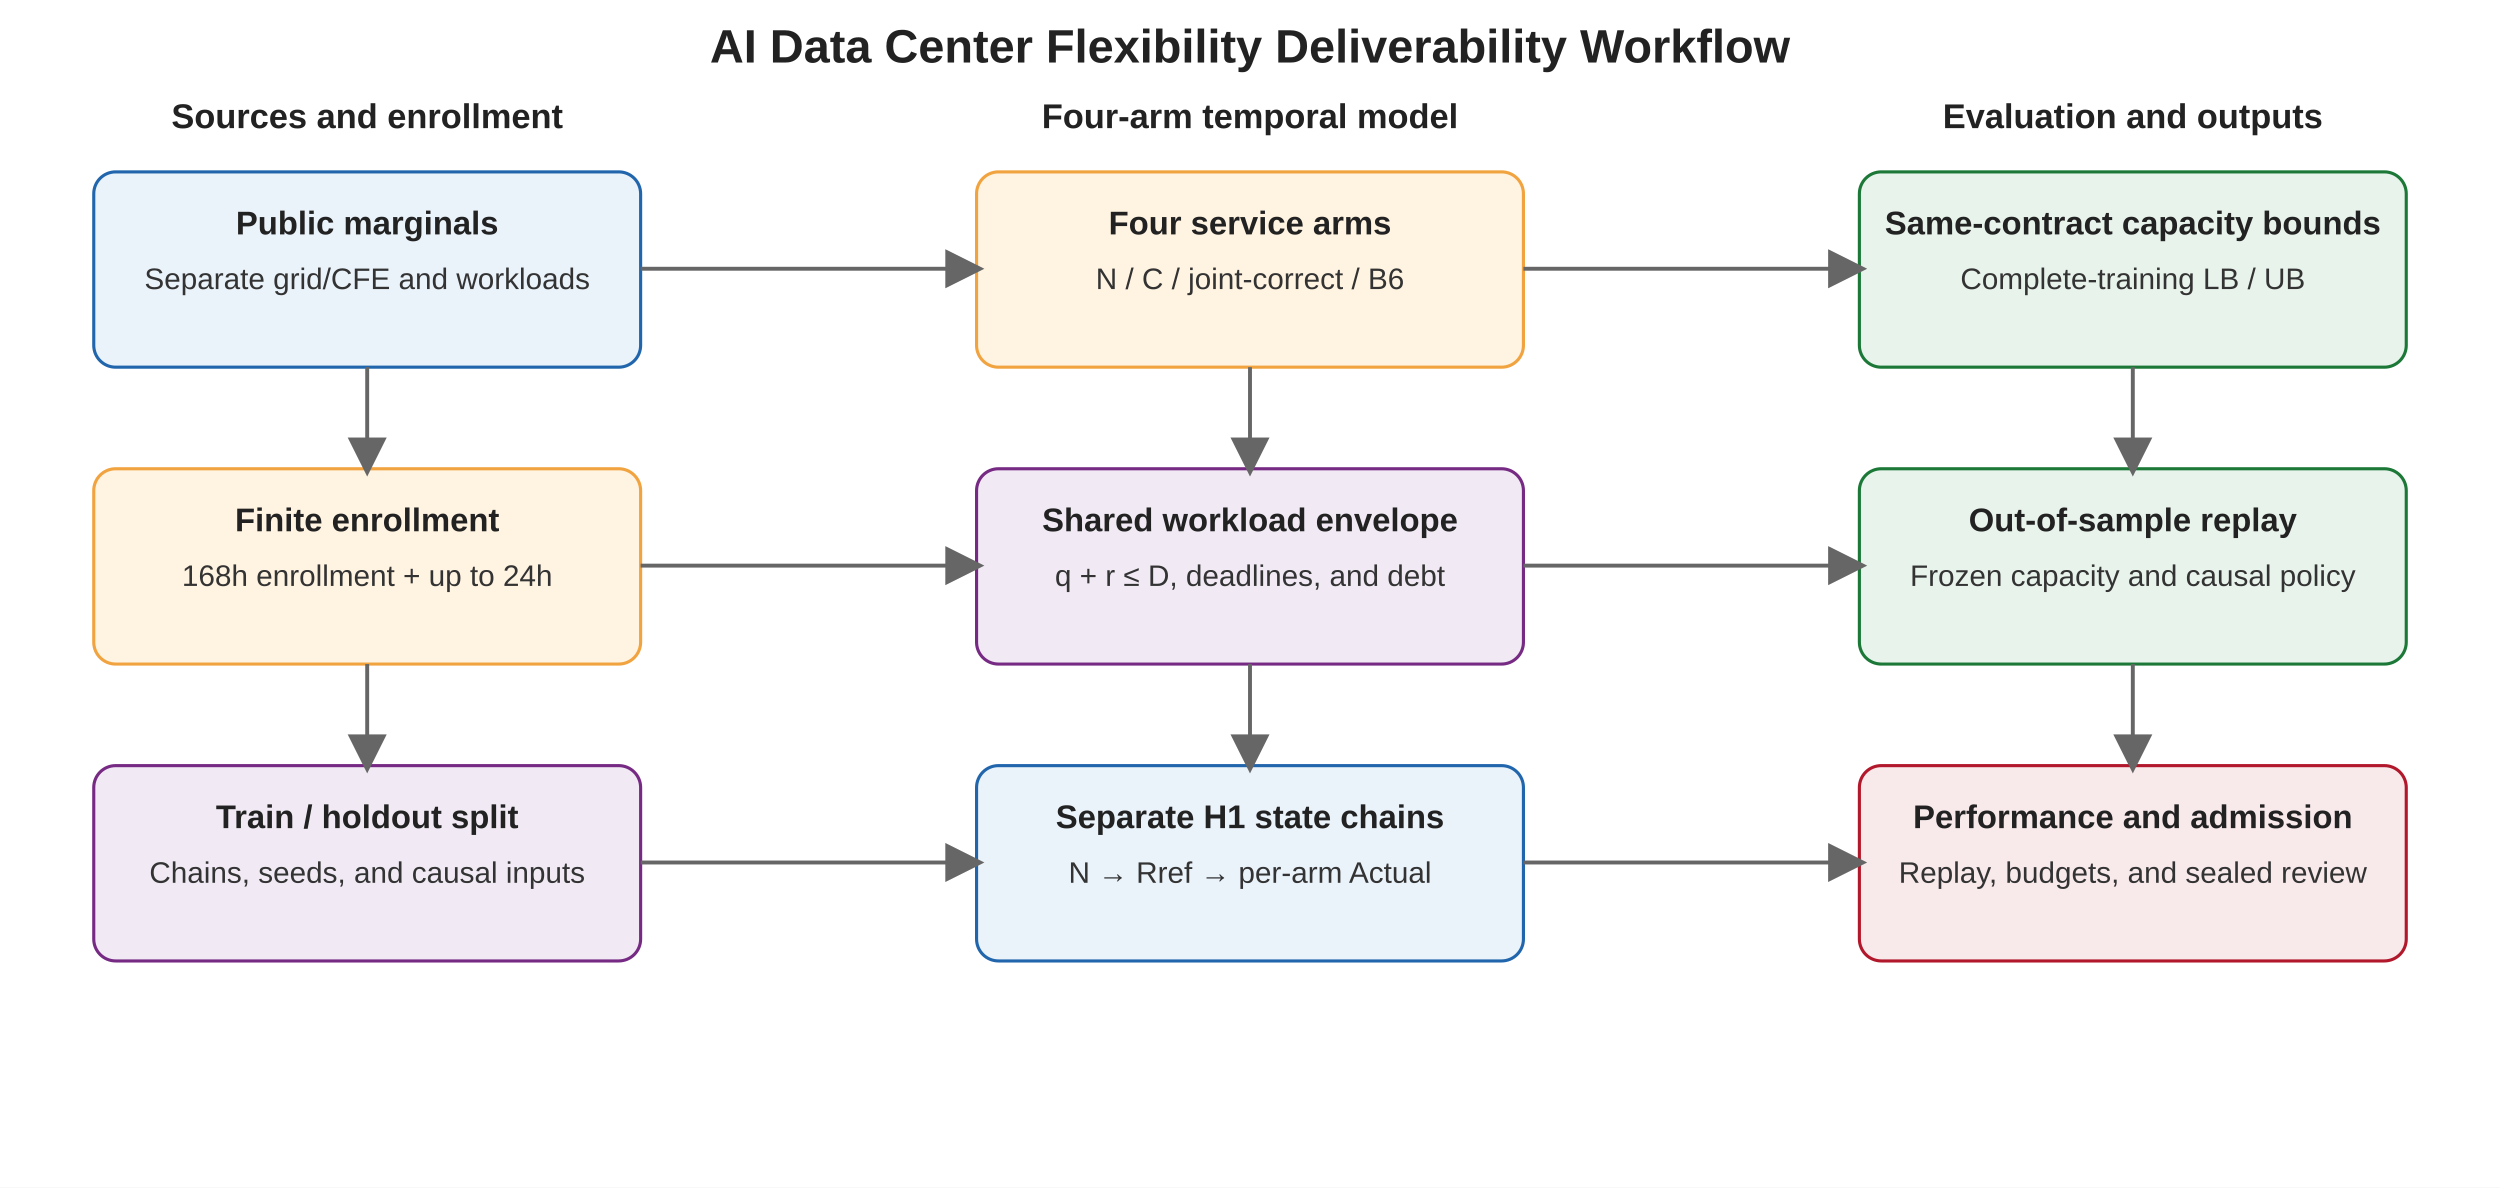
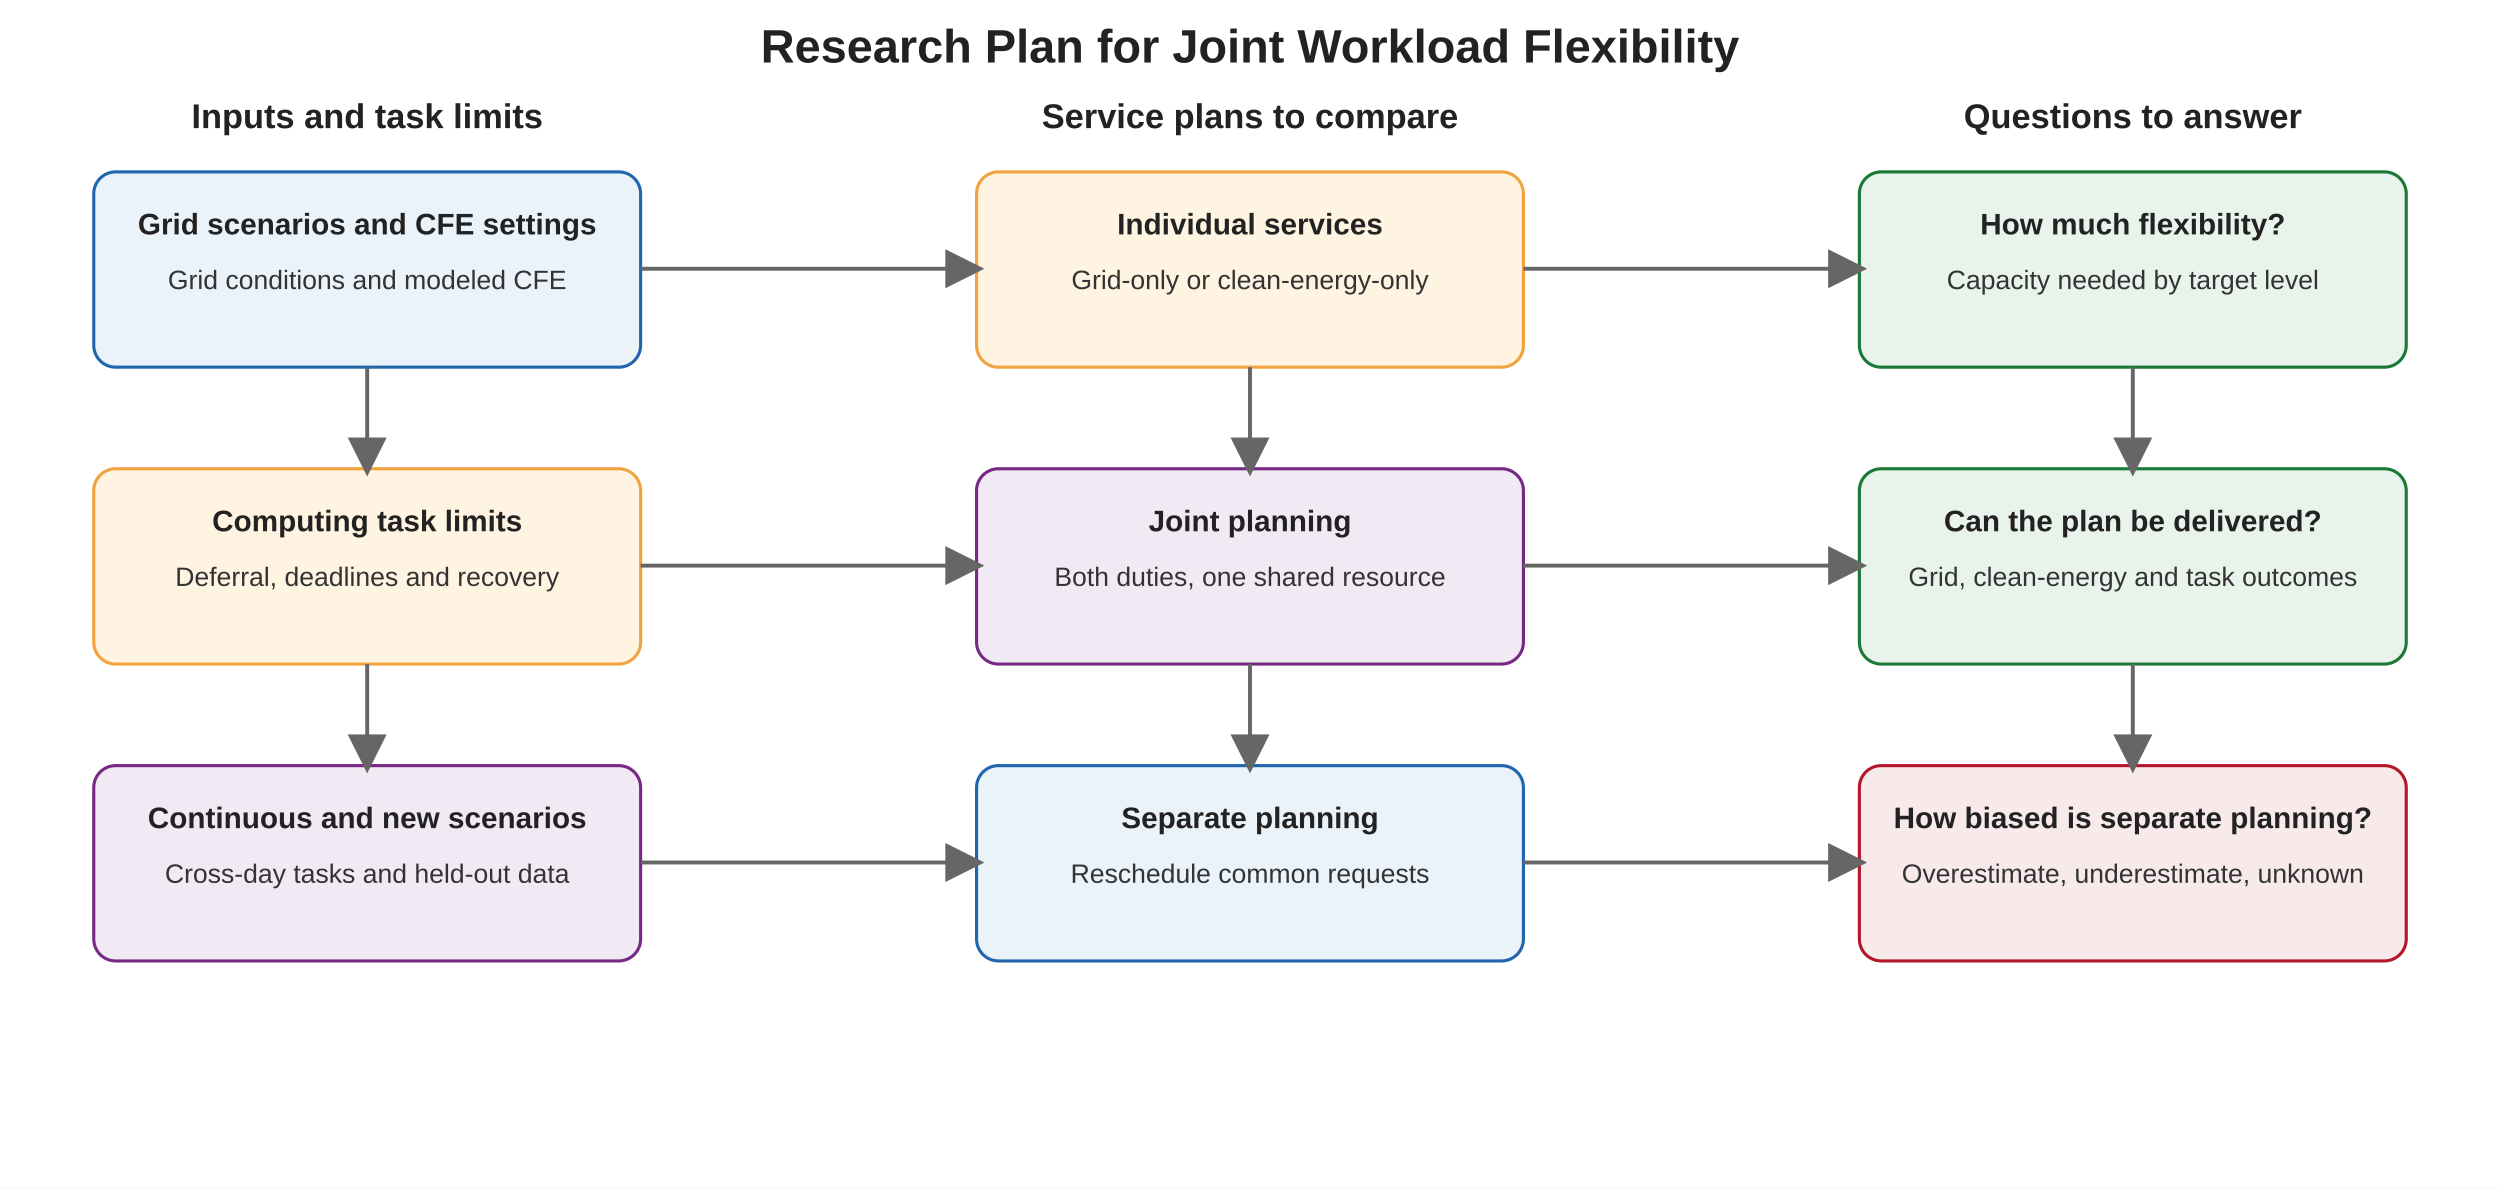
<svg xmlns="http://www.w3.org/2000/svg" width="1600" height="760" viewBox="0 0 1600 760">
  <defs>
    <marker id="arrow" markerWidth="10" markerHeight="10" refX="8" refY="5" orient="auto">
      <path d="M0,0 L10,5 L0,10 z" fill="#666666" />
    </marker>
    <style>
-       .title{font:700 30px Arial,Helvetica,sans-serif;fill:#222222}.lane{font:700 22px Arial,Helvetica,sans-serif;fill:#222222}.head{font:700 21px Arial,Helvetica,sans-serif;fill:#222222}.body{font:400 19px Arial,Helvetica,sans-serif;fill:#333333}.arrow{fill:none;stroke:#666666;stroke-width:2.5;marker-end:url(#arrow)}
+       .title{font:700 30px Arial,Helvetica,sans-serif;fill:#222222}.lane{font:700 22px Arial,Helvetica,sans-serif;fill:#222222}.head{font:700 19px Arial,Helvetica,sans-serif;fill:#222222}.body{font:400 17px Arial,Helvetica,sans-serif;fill:#333333}.arrow{fill:none;stroke:#666666;stroke-width:2.5;marker-end:url(#arrow)}
    </style>
  </defs>
  <rect width="1600" height="760" fill="#FFFFFF" />
-   <text x="800" y="40" text-anchor="middle" class="title">AI Data Center Flexibility Deliverability Workflow</text>
-   <text x="235" y="82" text-anchor="middle" class="lane">Sources and enrollment</text>
-   <text x="800" y="82" text-anchor="middle" class="lane">Four-arm temporal model</text>
-   <text x="1365" y="82" text-anchor="middle" class="lane">Evaluation and outputs</text>
+   <text x="800" y="40" text-anchor="middle" class="title">Research Plan for Joint Workload Flexibility</text>
+   <text x="235" y="82" text-anchor="middle" class="lane">Inputs and task limits</text>
+   <text x="800" y="82" text-anchor="middle" class="lane">Service plans to compare</text>
+   <text x="1365" y="82" text-anchor="middle" class="lane">Questions to answer</text>
  <g>
    <rect x="60" y="110" width="350" height="125" rx="14" fill="#EAF2FA" stroke="#2166AC" stroke-width="2" />
-     <text x="235" y="150" text-anchor="middle" class="head">Public marginals</text>
-     <text x="235" y="185" text-anchor="middle" class="body">Separate grid/CFE and workloads</text>
+     <text x="235" y="150" text-anchor="middle" class="head">Grid scenarios and CFE settings</text>
+     <text x="235" y="185" text-anchor="middle" class="body">Grid conditions and modeled CFE</text>
    <rect x="60" y="300" width="350" height="125" rx="14" fill="#FFF3E1" stroke="#F1A340" stroke-width="2" />
-     <text x="235" y="340" text-anchor="middle" class="head">Finite enrollment</text>
-     <text x="235" y="375" text-anchor="middle" class="body">168h enrollment + up to 24h</text>
+     <text x="235" y="340" text-anchor="middle" class="head">Computing task limits</text>
+     <text x="235" y="375" text-anchor="middle" class="body">Deferral, deadlines and recovery</text>
    <rect x="60" y="490" width="350" height="125" rx="14" fill="#F1EAF5" stroke="#762A83" stroke-width="2" />
-     <text x="235" y="530" text-anchor="middle" class="head">Train / holdout split</text>
-     <text x="235" y="565" text-anchor="middle" class="body">Chains, seeds, and causal inputs</text>
+     <text x="235" y="530" text-anchor="middle" class="head">Continuous and new scenarios</text>
+     <text x="235" y="565" text-anchor="middle" class="body">Cross-day tasks and held-out data</text>
  </g>
  <g>
    <rect x="625" y="110" width="350" height="125" rx="14" fill="#FFF3E1" stroke="#F1A340" stroke-width="2" />
-     <text x="800" y="150" text-anchor="middle" class="head">Four service arms</text>
-     <text x="800" y="185" text-anchor="middle" class="body">N / C / joint-correct / B6</text>
+     <text x="800" y="150" text-anchor="middle" class="head">Individual services</text>
+     <text x="800" y="185" text-anchor="middle" class="body">Grid-only or clean-energy-only</text>
    <rect x="625" y="300" width="350" height="125" rx="14" fill="#F1EAF5" stroke="#762A83" stroke-width="2" />
-     <text x="800" y="340" text-anchor="middle" class="head">Shared workload envelope</text>
-     <text x="800" y="375" text-anchor="middle" class="body">q + r ≤ D, deadlines, and debt</text>
+     <text x="800" y="340" text-anchor="middle" class="head">Joint planning</text>
+     <text x="800" y="375" text-anchor="middle" class="body">Both duties, one shared resource</text>
    <rect x="625" y="490" width="350" height="125" rx="14" fill="#EAF2FA" stroke="#2166AC" stroke-width="2" />
-     <text x="800" y="530" text-anchor="middle" class="head">Separate H1 state chains</text>
-     <text x="800" y="565" text-anchor="middle" class="body">N → Rref → per-arm Actual</text>
+     <text x="800" y="530" text-anchor="middle" class="head">Separate planning</text>
+     <text x="800" y="565" text-anchor="middle" class="body">Reschedule common requests</text>
  </g>
  <g>
    <rect x="1190" y="110" width="350" height="125" rx="14" fill="#E8F3EC" stroke="#1B7837" stroke-width="2" />
-     <text x="1365" y="150" text-anchor="middle" class="head">Same-contract capacity bounds</text>
-     <text x="1365" y="185" text-anchor="middle" class="body">Complete-training LB / UB</text>
+     <text x="1365" y="150" text-anchor="middle" class="head">How much flexibility?</text>
+     <text x="1365" y="185" text-anchor="middle" class="body">Capacity needed by target level</text>
    <rect x="1190" y="300" width="350" height="125" rx="14" fill="#E8F3EC" stroke="#1B7837" stroke-width="2" />
-     <text x="1365" y="340" text-anchor="middle" class="head">Out-of-sample replay</text>
-     <text x="1365" y="375" text-anchor="middle" class="body">Frozen capacity and causal policy</text>
+     <text x="1365" y="340" text-anchor="middle" class="head">Can the plan be delivered?</text>
+     <text x="1365" y="375" text-anchor="middle" class="body">Grid, clean-energy and task outcomes</text>
    <rect x="1190" y="490" width="350" height="125" rx="14" fill="#F8E9EB" stroke="#B2182B" stroke-width="2" />
-     <text x="1365" y="530" text-anchor="middle" class="head">Performance and admission</text>
-     <text x="1365" y="565" text-anchor="middle" class="body">Replay, budgets, and sealed review</text>
+     <text x="1365" y="530" text-anchor="middle" class="head">How biased is separate planning?</text>
+     <text x="1365" y="565" text-anchor="middle" class="body">Overestimate, underestimate, unknown</text>
  </g>
  <path d="M410 172 H625" class="arrow" />
  <path d="M410 362 H625" class="arrow" />
  <path d="M410 552 H625" class="arrow" />
  <path d="M975 172 H1190" class="arrow" />
  <path d="M975 362 H1190" class="arrow" />
  <path d="M975 552 H1190" class="arrow" />
  <path d="M235 235 V300" class="arrow" />
  <path d="M235 425 V490" class="arrow" />
  <path d="M800 235 V300" class="arrow" />
  <path d="M800 425 V490" class="arrow" />
  <path d="M1365 235 V300" class="arrow" />
  <path d="M1365 425 V490" class="arrow" />
</svg>
